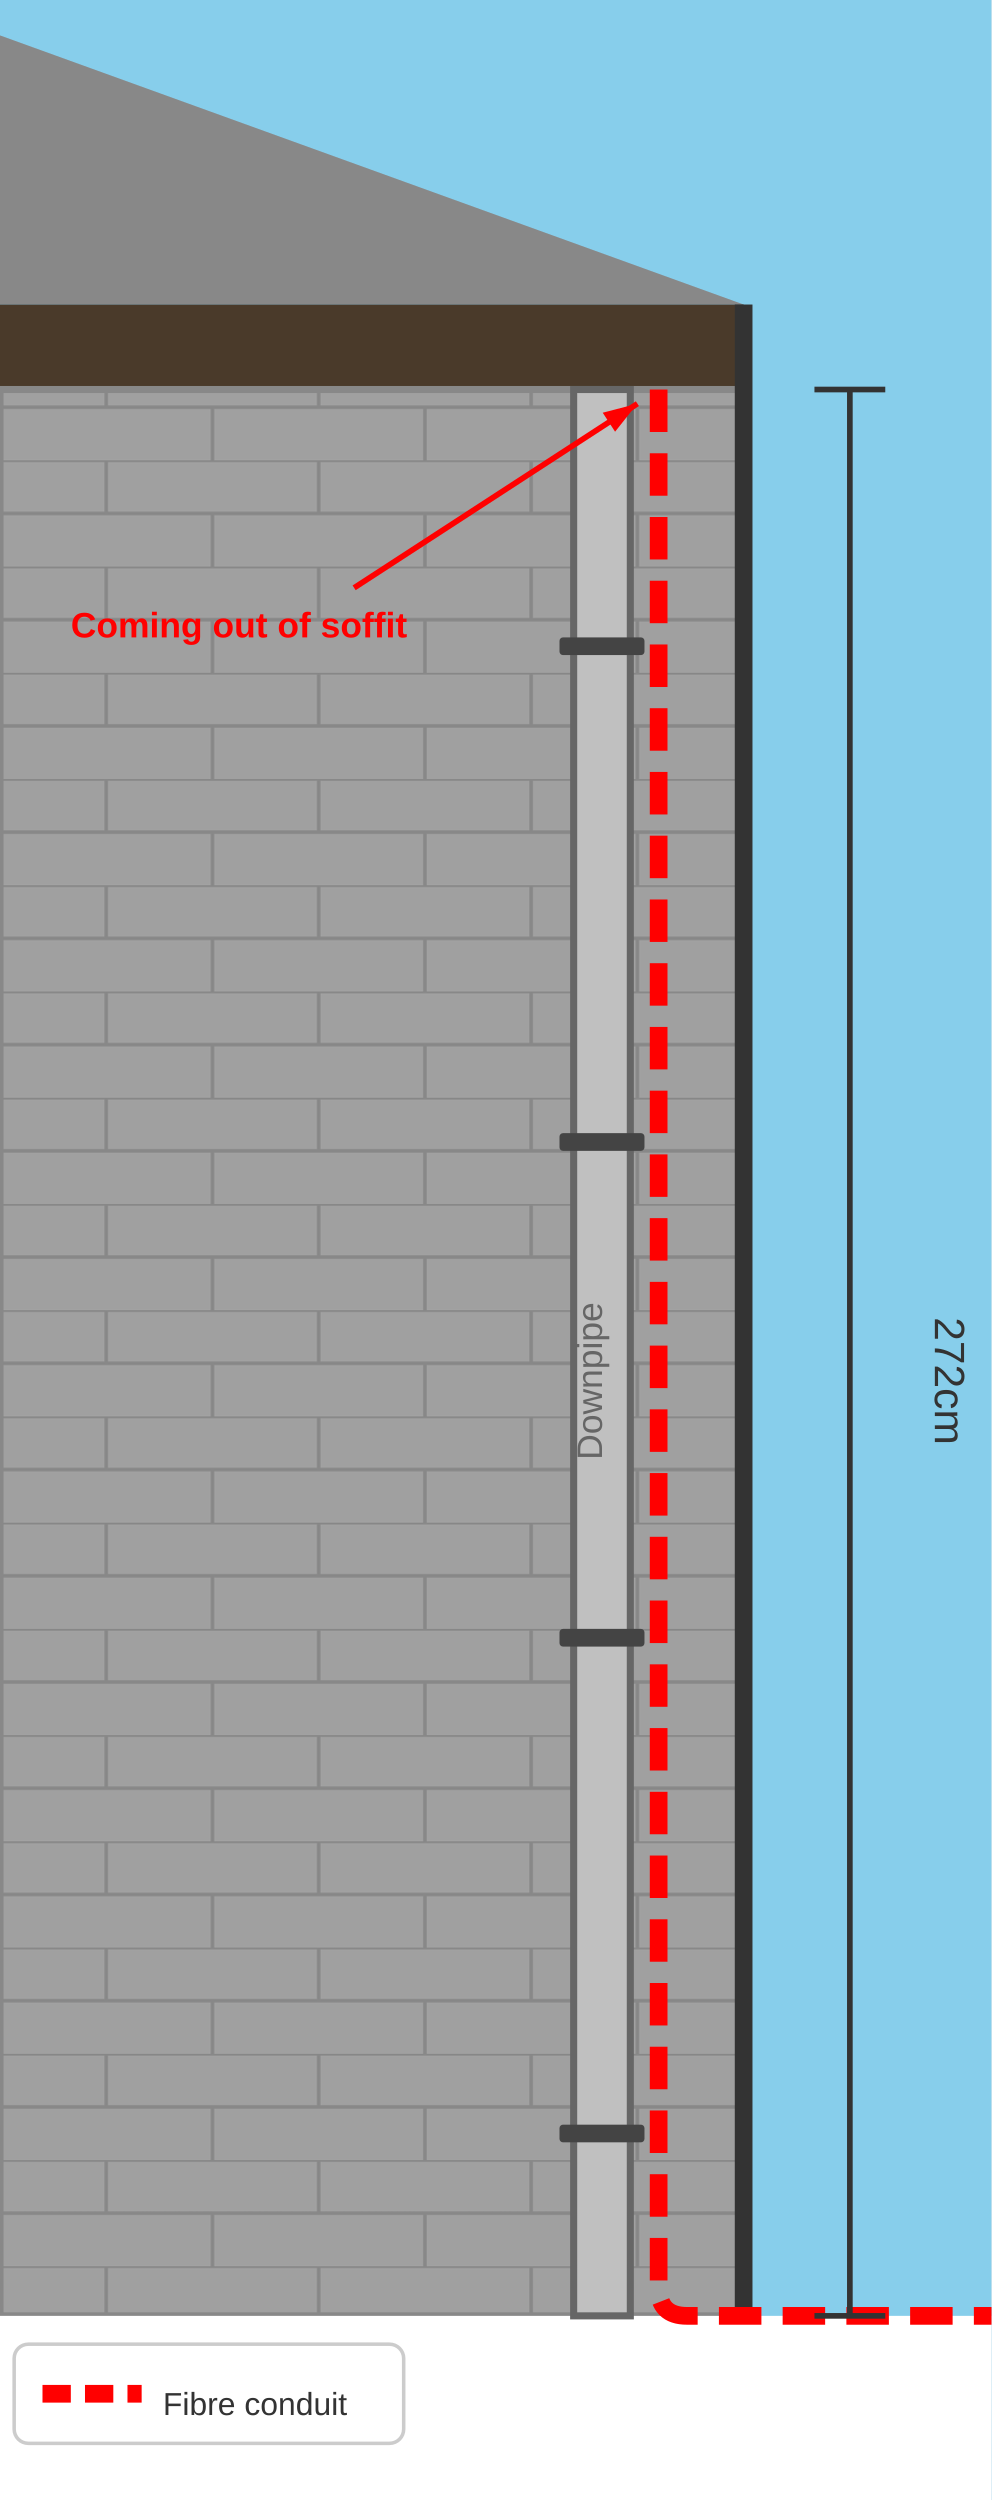
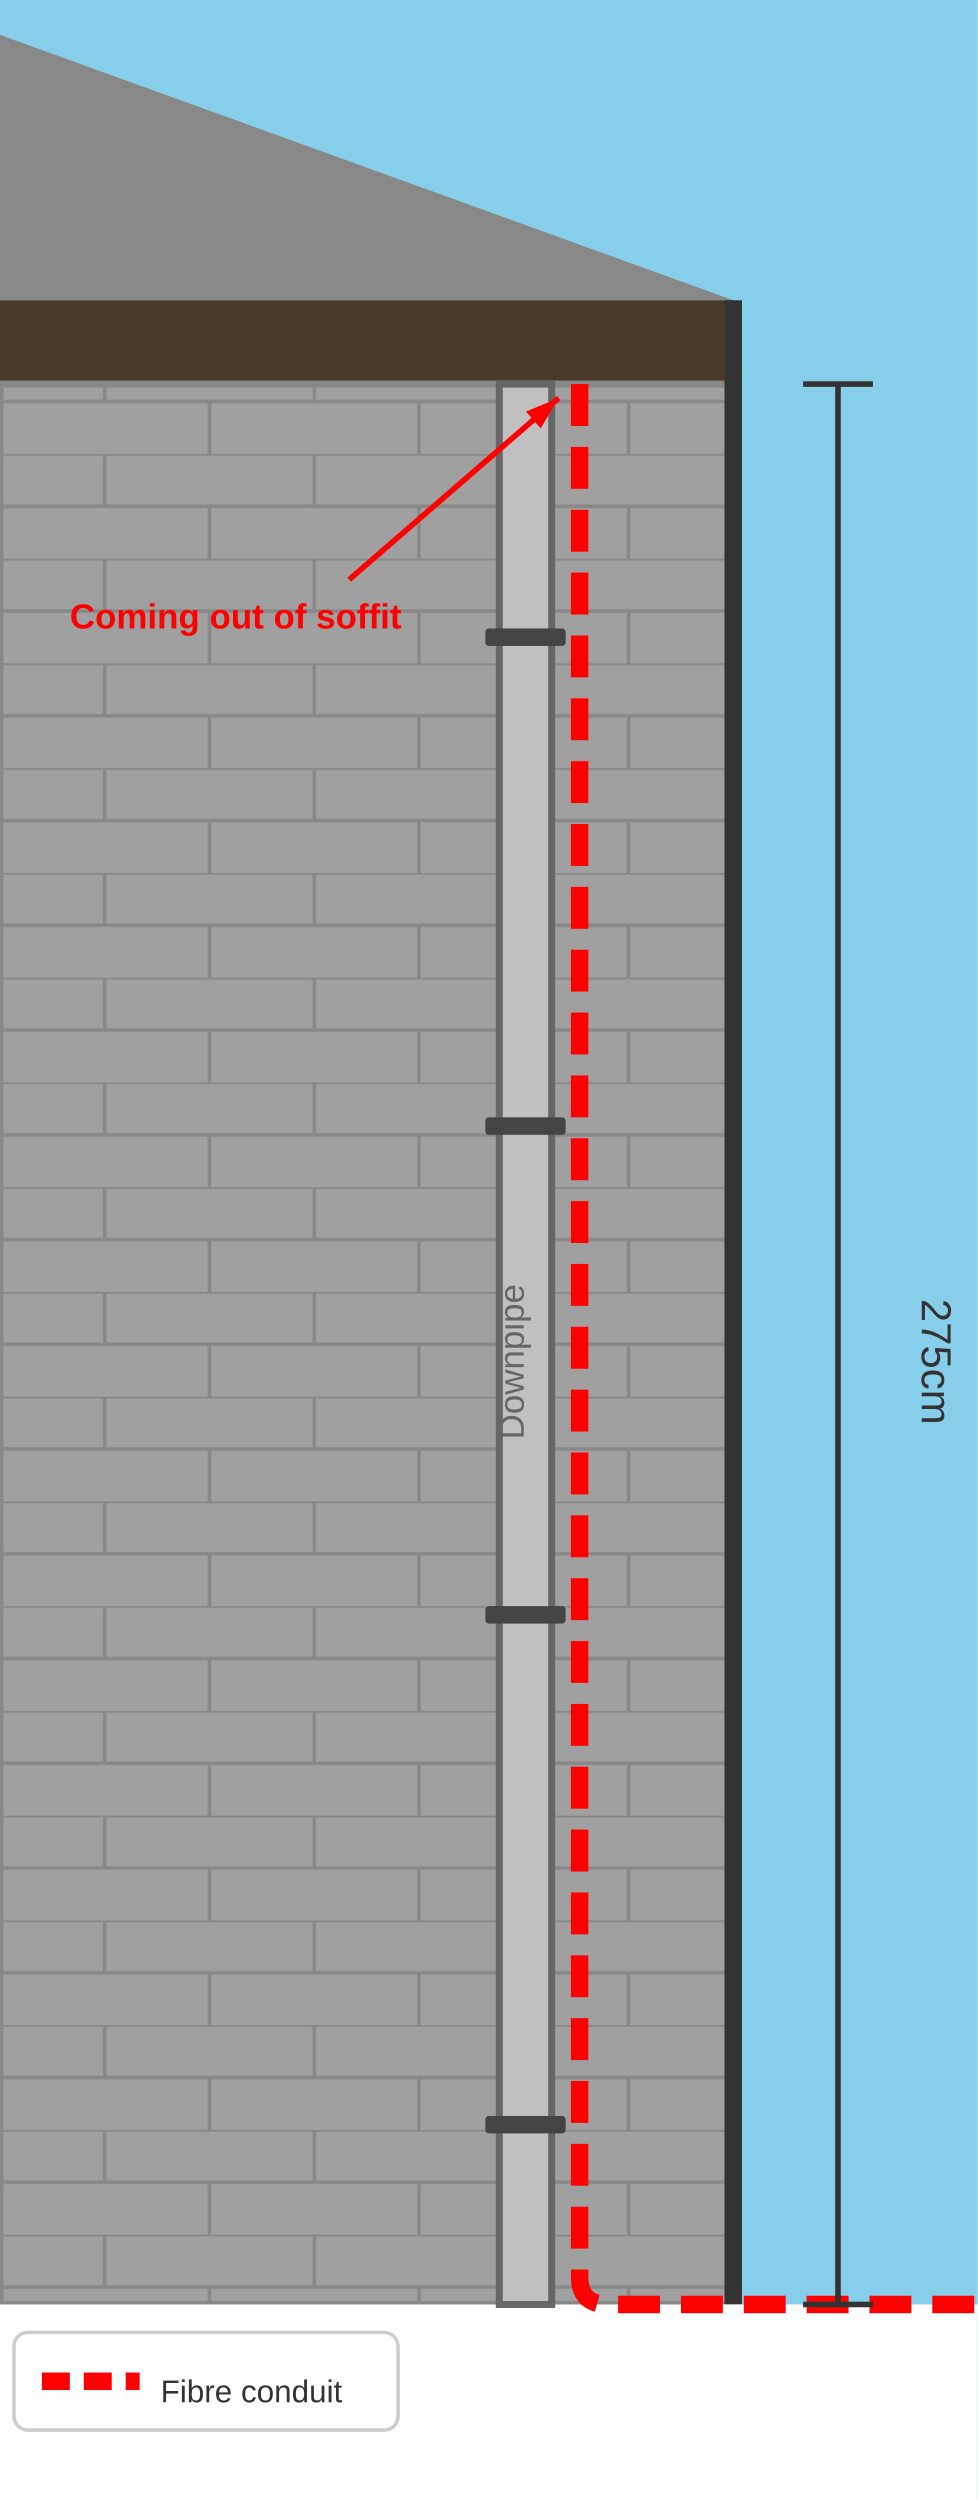
- <svg xmlns="http://www.w3.org/2000/svg" font-family="Arial, sans-serif" viewBox="0 -35 140 353" width="250">
+ <svg xmlns="http://www.w3.org/2000/svg" font-family="Arial, sans-serif" viewBox="0 -35 140 358" width="250">
  <defs>
    <pattern id="blockwork" width="30" height="15" patternUnits="userSpaceOnUse">
      <rect width="30" height="15" fill="#a0a0a0" />
      <line x1="0" y1="0" x2="30" y2="0" stroke="#888" stroke-width="0.5" />
      <line x1="15" y1="0" x2="15" y2="7.5" stroke="#888" stroke-width="0.5" />
      <line x1="0" y1="7.5" x2="30" y2="7.5" stroke="#888" stroke-width="0.5" />
      <line x1="0" y1="7.5" x2="0" y2="15" stroke="#888" stroke-width="0.5" />
      <line x1="30" y1="7.5" x2="30" y2="15" stroke="#888" stroke-width="0.5" />
    </pattern>
    <marker id="arrow-red" markerWidth="6" markerHeight="4" refX="6" refY="2" orient="auto">
      <polygon points="0,0 6,2 0,4" fill="red" />
    </marker>
    <marker id="arrowhead" markerWidth="6" markerHeight="4" refX="6" refY="2" orient="auto">
      <polygon points="0,0 6,2 0,4" fill="#333" />
    </marker>
  </defs>
-   <rect x="0" y="-35" width="140" height="353" fill="#87CEEB" />
+   <rect x="0" y="-35" width="140" height="358" fill="#87CEEB" />
  <polygon points="105,8 0,-30 0,8" fill="#888" />
  <rect x="0" y="8" width="105" height="12" fill="#4a3a2a" />
-   <rect x="0" y="20" width="105" height="272" fill="url(#blockwork)" stroke="#888" stroke-width="1" />
-   <line x1="105" y1="8" x2="105" y2="292" stroke="#333" stroke-width="2.5" />
-   <rect x="0" y="292" width="140" height="26" fill="white" />
-   <rect x="81" y="20" width="8" height="272" fill="#c0c0c0" stroke="#666" stroke-width="1" />
-   <rect x="79" y="55" width="12" height="2.5" fill="#444" rx="0.5" />
-   <rect x="79" y="125" width="12" height="2.5" fill="#444" rx="0.5" />
-   <rect x="79" y="195" width="12" height="2.5" fill="#444" rx="0.5" />
-   <rect x="79" y="265" width="12" height="2.5" fill="#444" rx="0.5" />
-   <text x="85" y="160" text-anchor="middle" fill="#666" font-size="5" transform="rotate(-90,85,160)">Downpipe</text>
-   <path d="M 93,20 L 93,288 Q 93,292 97,292 L 140,292" fill="none" stroke="red" stroke-width="2.5" stroke-dasharray="6,3" />
+   <rect x="0" y="20" width="105" height="275" fill="url(#blockwork)" stroke="#888" stroke-width="1" />
+   <line x1="105" y1="8" x2="105" y2="295" stroke="#333" stroke-width="2.5" />
+   <rect x="0" y="295" width="140" height="28" fill="white" />
+   <rect x="71.5" y="20" width="7.5" height="275" fill="#c0c0c0" stroke="#666" stroke-width="1" />
+   <rect x="69.5" y="55" width="11.5" height="2.5" fill="#444" rx="0.5" />
+   <rect x="69.5" y="125" width="11.5" height="2.5" fill="#444" rx="0.5" />
+   <rect x="69.5" y="195" width="11.5" height="2.5" fill="#444" rx="0.5" />
+   <rect x="69.5" y="268" width="11.5" height="2.5" fill="#444" rx="0.5" />
+   <text x="75" y="160" text-anchor="middle" fill="#666" font-size="5" transform="rotate(-90,75,160)">Downpipe</text>
+   <path d="M 83,20 L 83,291 Q 83,295 87,295 L 140,295" fill="none" stroke="red" stroke-width="2.5" stroke-dasharray="6,3" />
  <text x="10" y="55" fill="red" font-size="5" font-weight="bold">Coming out of soffit</text>
-   <line x1="50" y1="48" x2="90" y2="22" stroke="red" stroke-width="0.8" marker-end="url(#arrow-red)" />
-   <rect x="2" y="296" width="55" height="14" rx="2" fill="rgba(255,255,255,0.95)" stroke="#ccc" stroke-width="0.5" />
-   <line x1="6" y1="303" x2="20" y2="303" stroke="red" stroke-width="2.5" stroke-dasharray="4,2" />
-   <text x="23" y="306" fill="#333" font-size="4.5">Fibre conduit</text>
+   <line x1="50" y1="48" x2="80" y2="22" stroke="red" stroke-width="0.8" marker-end="url(#arrow-red)" />
+   <rect x="2" y="299" width="55" height="14" rx="2" fill="rgba(255,255,255,0.95)" stroke="#ccc" stroke-width="0.5" />
+   <line x1="6" y1="306" x2="20" y2="306" stroke="red" stroke-width="2.5" stroke-dasharray="4,2" />
+   <text x="23" y="309" fill="#333" font-size="4.5">Fibre conduit</text>
  <line x1="115" y1="20" x2="125" y2="20" stroke="#333" stroke-width="0.8" />
-   <line x1="115" y1="292" x2="125" y2="292" stroke="#333" stroke-width="0.8" />
-   <line x1="120" y1="20" x2="120" y2="292" stroke="#333" stroke-width="0.8" />
-   <text x="132" y="160" text-anchor="middle" fill="#333" font-size="6" transform="rotate(90,132,160)">272cm</text>
+   <line x1="115" y1="295" x2="125" y2="295" stroke="#333" stroke-width="0.8" />
+   <line x1="120" y1="20" x2="120" y2="295" stroke="#333" stroke-width="0.8" />
+   <text x="132" y="160" text-anchor="middle" fill="#333" font-size="6" transform="rotate(90,132,160)">275cm</text>
</svg>
